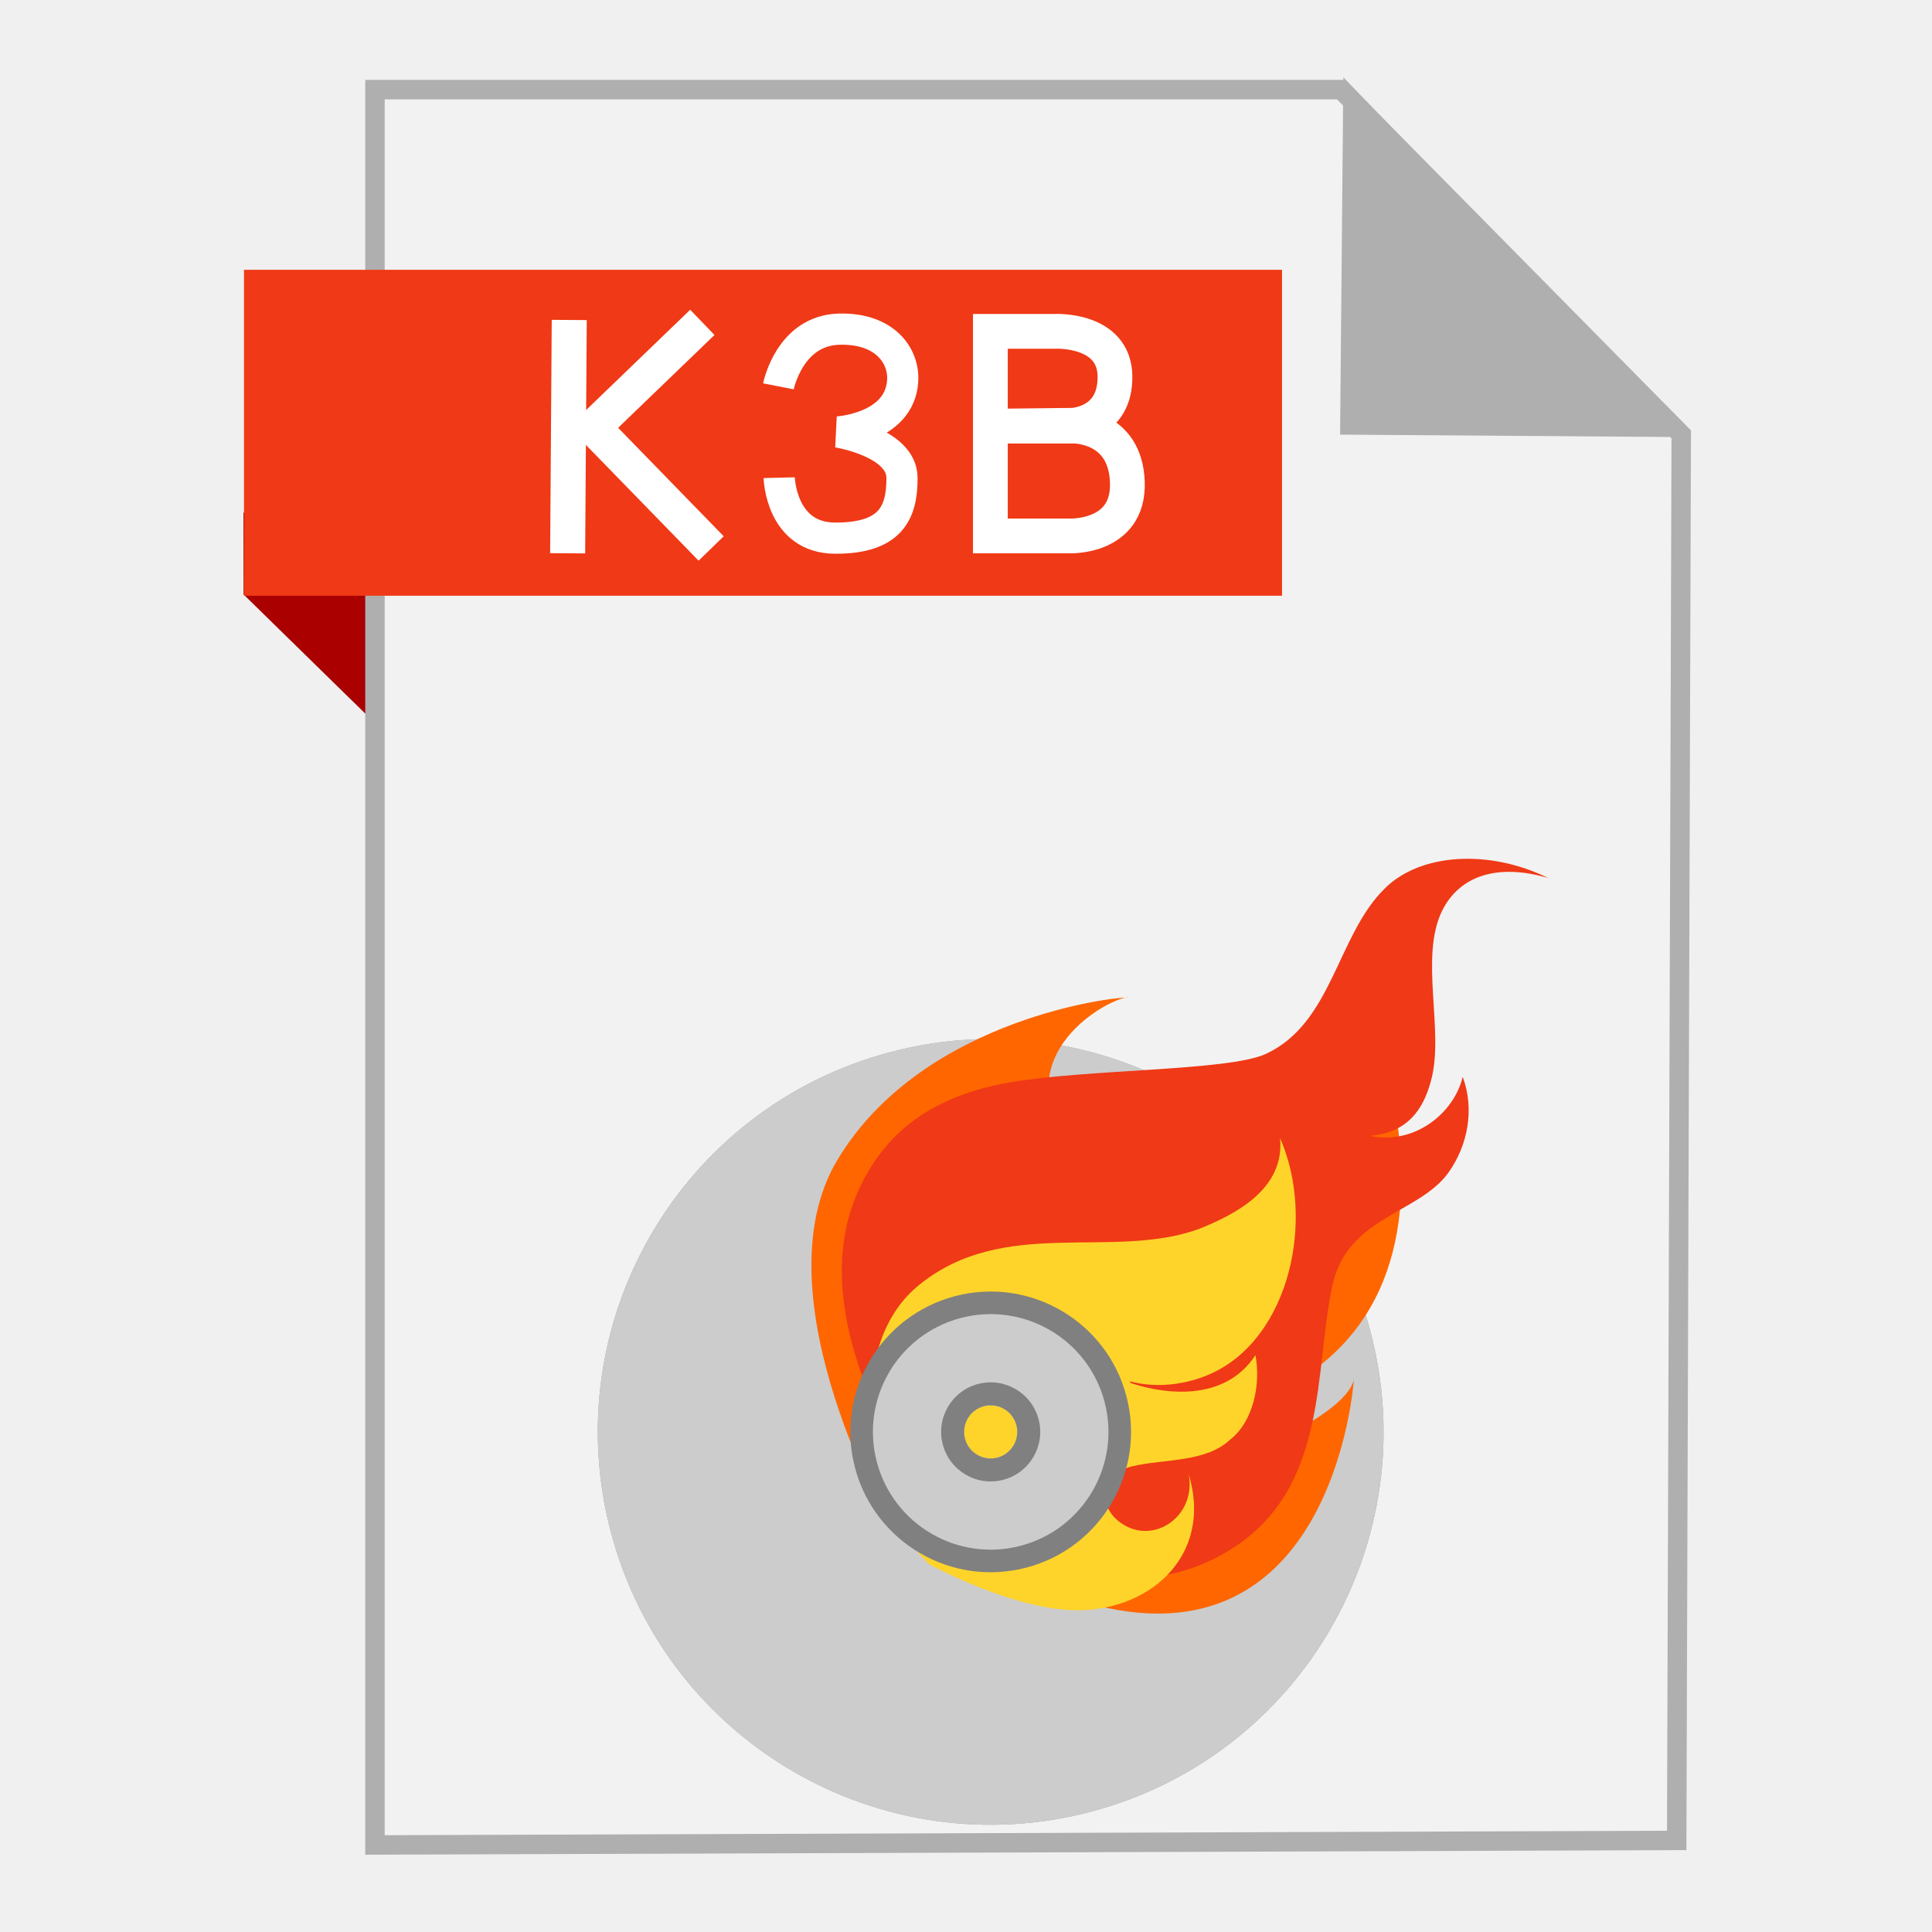
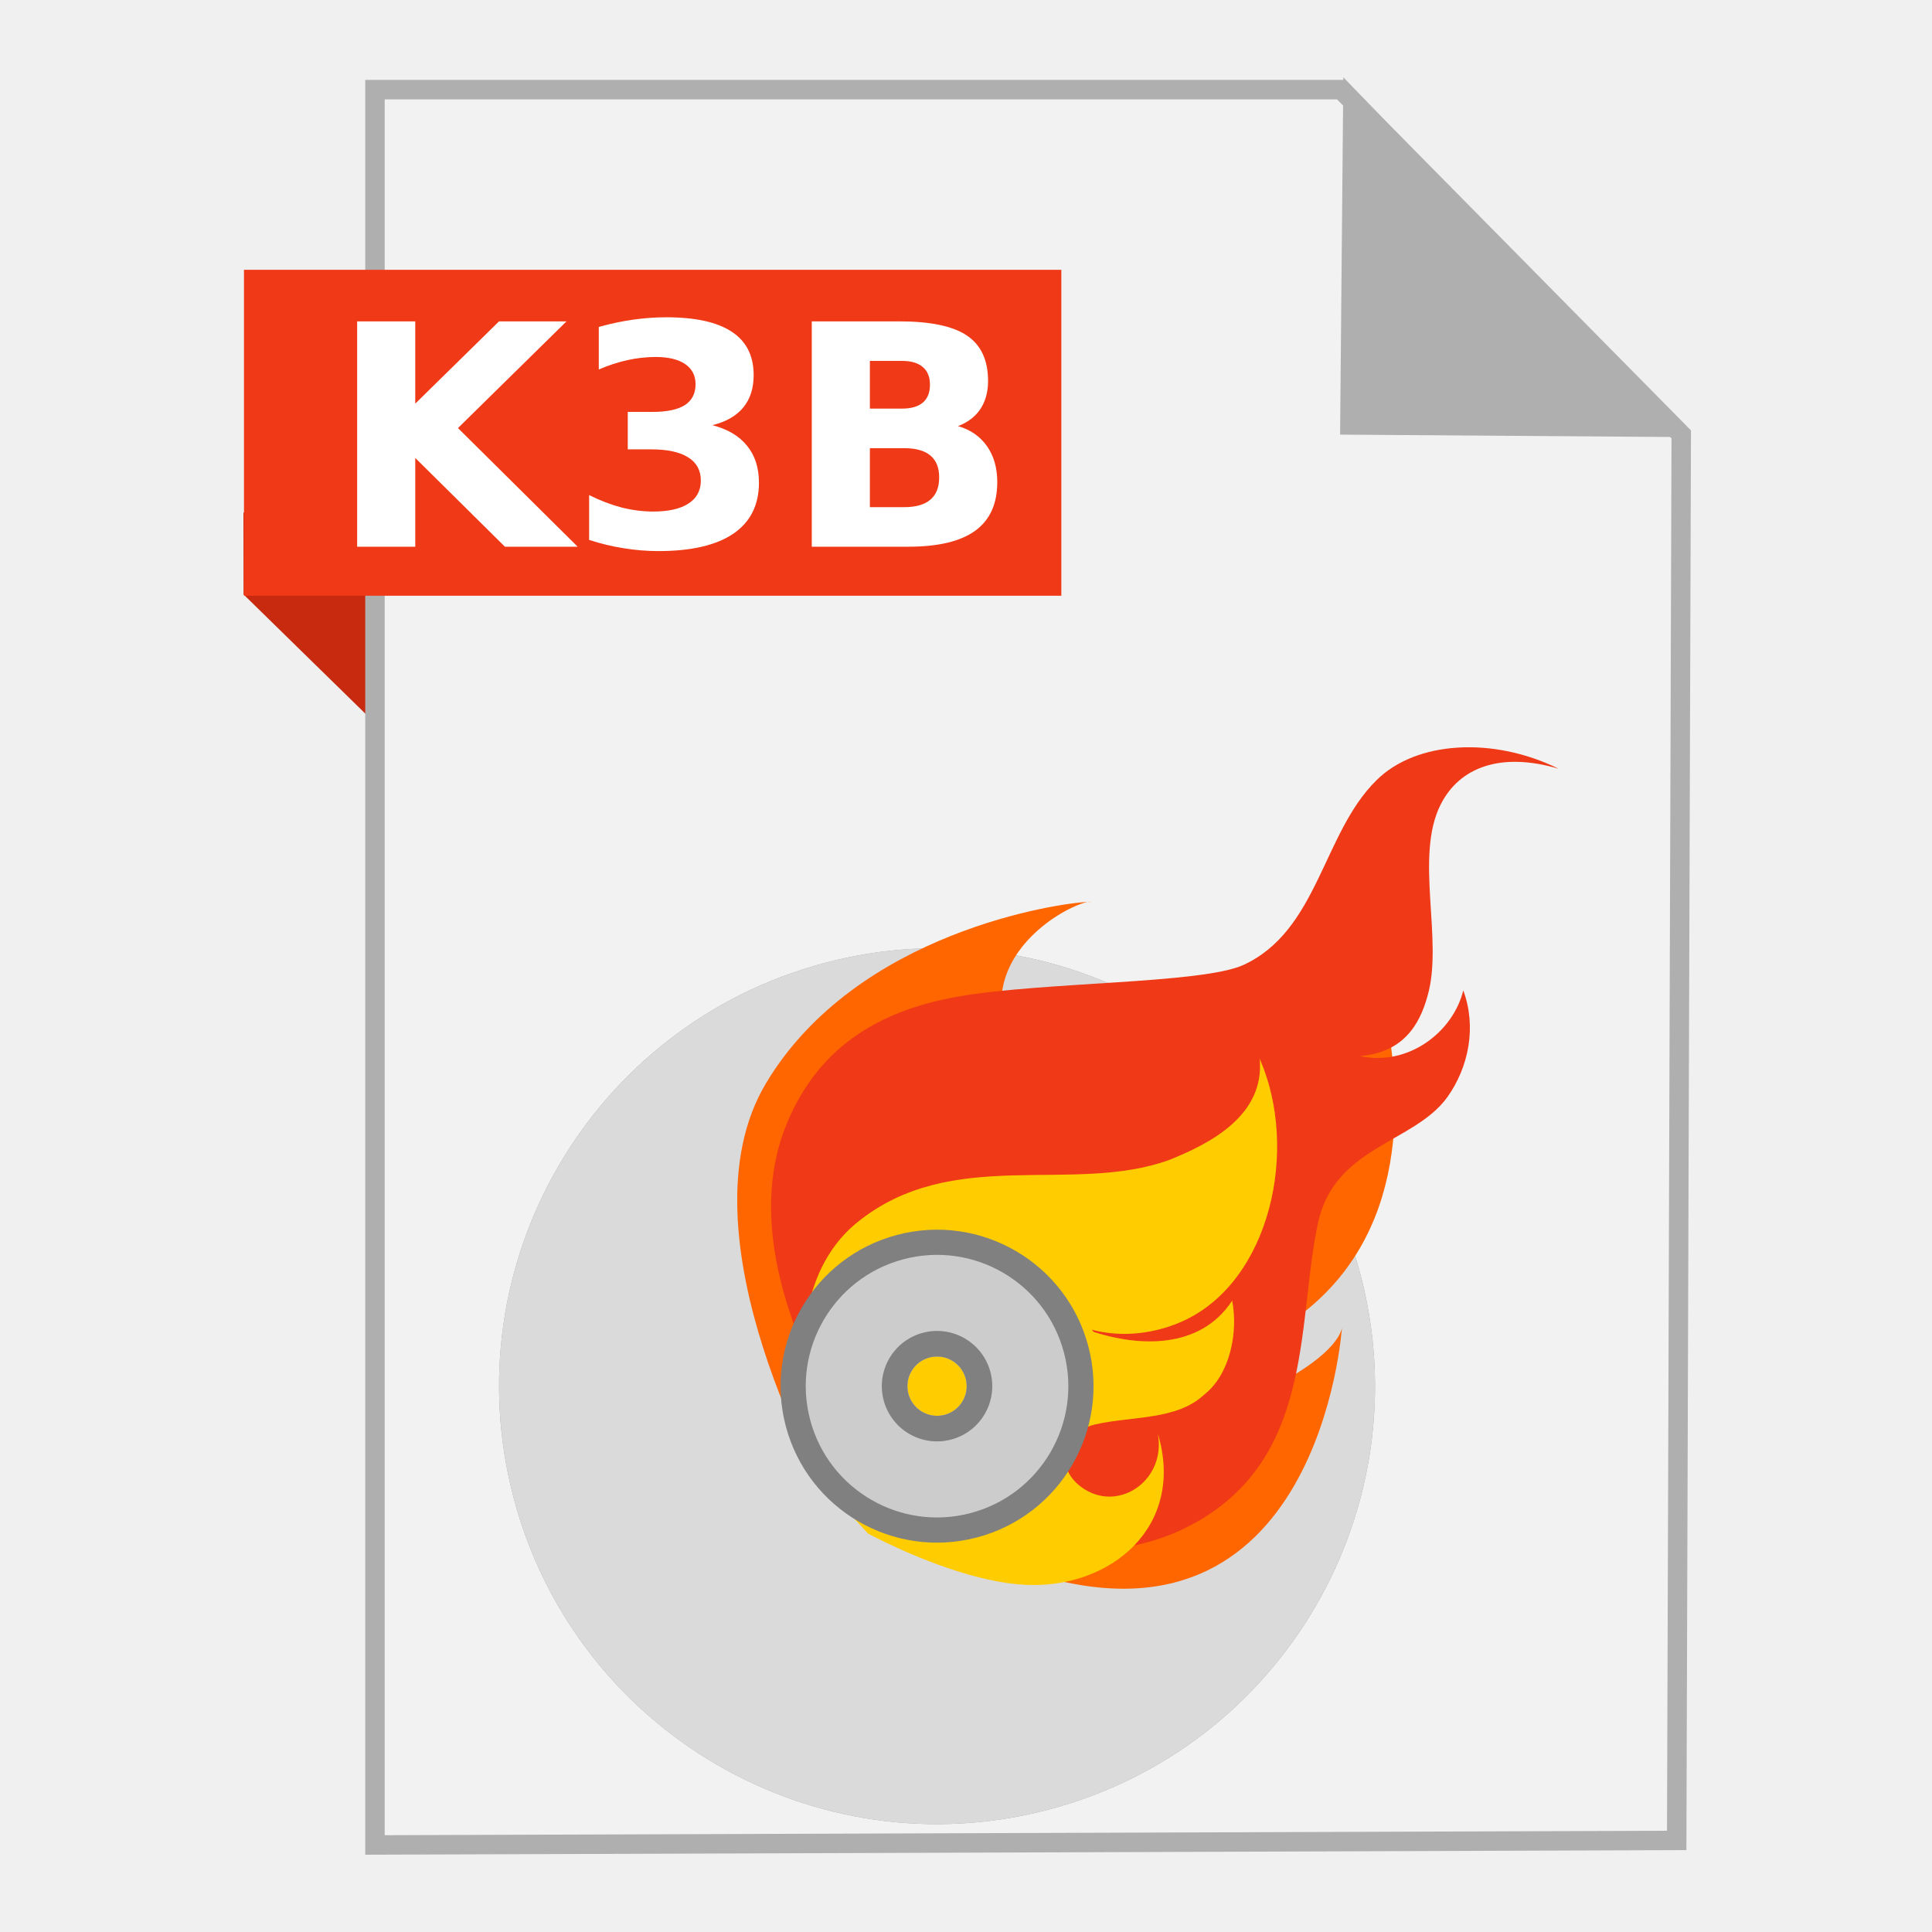
<svg xmlns="http://www.w3.org/2000/svg" xmlns:xlink="http://www.w3.org/1999/xlink" width="500" height="500" id="svg2" version="1.1">
  <defs id="defs4">
-     <linearGradient xlink:href="#linearGradient356" id="linearGradient3215" gradientUnits="userSpaceOnUse" gradientTransform="matrix(0.0722656,0,0,-0.0722656,200.7222,103.2734)" spreadMethod="pad" x1="0" y1="0" x2="1" y2="0" />
    <linearGradient x1="0" y1="0" x2="1" y2="0" gradientUnits="userSpaceOnUse" gradientTransform="matrix(0.0722656,0,0,-0.0722656,200.7222,103.2734)" spreadMethod="pad" id="linearGradient356">
      <stop style="stop-opacity:1;stop-color:#ffce00" offset="0" id="stop358" />
      <stop style="stop-opacity:1;stop-color:#ffb500" offset="0.267" id="stop360" />
      <stop style="stop-opacity:1;stop-color:#ffb500" offset="0.267" id="stop362" />
      <stop style="stop-opacity:1;stop-color:#ff3800" offset="1" id="stop364" />
    </linearGradient>
-     <linearGradient xlink:href="#linearGradient380" id="linearGradient3217" gradientUnits="userSpaceOnUse" gradientTransform="matrix(0.3618164,0,0,-0.3618164,153.6157,194.4492)" spreadMethod="pad" x1="0" y1="0" x2="1" y2="0" />
    <linearGradient x1="0" y1="0" x2="1" y2="0" gradientUnits="userSpaceOnUse" gradientTransform="matrix(0.3618164,0,0,-0.3618164,153.6157,194.4492)" spreadMethod="pad" id="linearGradient380">
      <stop style="stop-opacity:1;stop-color:#ffce00" offset="0" id="stop382" />
      <stop style="stop-opacity:1;stop-color:#ffb500" offset="0.267" id="stop384" />
      <stop style="stop-opacity:1;stop-color:#ffb500" offset="0.267" id="stop386" />
      <stop style="stop-opacity:1;stop-color:#ff3800" offset="1" id="stop388" />
    </linearGradient>
+     <linearGradient xlink:href="#linearGradient356" id="linearGradient3215" gradientUnits="userSpaceOnUse" gradientTransform="matrix(0.0722656,0,0,-0.0722656,200.7222,103.2734)" spreadMethod="pad" x1="0" y1="0" x2="1" y2="0" />
+     <linearGradient xlink:href="#linearGradient380" id="linearGradient3217" gradientUnits="userSpaceOnUse" gradientTransform="matrix(0.3618164,0,0,-0.3618164,153.6157,194.4492)" spreadMethod="pad" x1="0" y1="0" x2="1" y2="0" />
  </defs>
  <g id="layer1" transform="translate(0,-552.3622)">
-     <path style="fill:#aa0000;fill-rule:evenodd;stroke:none;stroke-width:1px;stroke-linecap:butt;stroke-linejoin:miter;stroke-opacity:1" d="M 63.039,706.212 116.261,758.311 114.601,685.269 63,685.024 Z" id="path4230" />
-     <path style="fill:#f2f2f2;fill-rule:evenodd;stroke:#afafaf;stroke-width:5.035;stroke-linecap:butt;stroke-linejoin:miter;stroke-miterlimit:4;stroke-dasharray:none;stroke-opacity:1" d="m 97.041,1029.836 336.888,-1.174 1.174,-363.887 -88.037,-89.211 -250.025,0 z" id="path3364" />
-     <path style="fill:#afafaf;fill-opacity:1;fill-rule:evenodd;stroke:#afafaf;stroke-width:5.035;stroke-linecap:butt;stroke-linejoin:miter;stroke-miterlimit:4;stroke-dasharray:none;stroke-opacity:1" d="m 431.519,662.931 -82.164,-0.587 0.759,-83.804 z" id="path4166" />
-     <rect style="fill:#f03916;fill-opacity:1;stroke:none;stroke-width:5;stroke-miterlimit:4;stroke-dasharray:none;stroke-opacity:1" id="rect4228" width="268.644" height="84.351" x="63.14" y="622.187" />
-     <g id="g4207" transform="matrix(0.8333332,0,0,0.8333332,-386.501,164.3589)">
-       <g transform="matrix(1.571349,-0.4161173,-0.4161173,-1.571349,802.6947,1028.213)" id="g892">
-         <path id="path894" style="fill:#999999;fill-opacity:1;fill-rule:evenodd;stroke:none" d="m 0,0 c -41.446,0 -75.045,33.599 -75.045,75.045 0,41.446 33.599,75.045 75.045,75.045 L 0,80.131 c -2.809,0 -5.086,-2.277 -5.086,-5.086 0,-2.81 2.277,-5.086 5.086,-5.086 L 0,0 Z m 0,150.09 c 41.447,0 75.045,-33.599 75.045,-75.045 C 75.045,33.599 41.447,0 0,0 l 0,69.959 c 2.809,0 5.086,2.276 5.086,5.086 0,2.809 -2.277,5.086 -5.086,5.086 l 0,69.959 z" />
-       </g>
-       <g style="fill:#cccccc" transform="matrix(1.571349,-0.4161173,-0.4161173,-1.571349,802.6947,1028.213)" id="g1694">
-         <path id="path1696" style="fill:#cccccc;fill-opacity:1;fill-rule:evenodd;stroke:none" d="m 0,0 c -41.446,0 -75.045,33.599 -75.045,75.045 0,41.446 33.599,75.045 75.045,75.045 L 0,80.131 c -2.809,0 -5.086,-2.277 -5.086,-5.086 0,-2.81 2.277,-5.086 5.086,-5.086 L 0,0 Z m 0,150.09 c 41.447,0 75.045,-33.599 75.045,-75.045 C 75.045,33.599 41.447,0 0,0 l 0,69.959 c 2.809,0 5.086,2.276 5.086,5.086 0,2.809 -2.277,5.086 -5.086,5.086 l 0,69.959 z" />
-       </g>
-       <g style="fill:#ff6600" id="g296" transform="matrix(1.228107,1.317477,1.317477,-1.228107,368.7717,811.5761)">
-         <g style="fill:#ff6600" id="g298">
-           <g style="fill:#ff6600" id="g304">
-             <g style="fill:#ff6600" id="g306">
-               <path id="path318" style="fill:#ff6600;stroke:none" d="m 170.951,169.403 c -24.114,-0.398 -19.928,20.446 -17.335,24.844 l 0,0 c -2.716,-3.1 -20.979,-29.167 -13.391,-55.46 l 0,0 c 7.589,-26.295 53.473,-36.713 53.473,-36.713 l 0,0 c -9.492,22.923 8.656,34.047 15.926,43.461 l 0,0 c 42.45,55.454 -29.718,79.363 -29.718,79.363 l 0,0 c 18.562,-12.478 25.04,-54.932 -8.955,-55.495" />
+     <g id="g4465">
+       <path id="path4230" d="M 63.039,706.212 116.261,758.311 114.601,685.269 63,685.024 Z" style="fill:#c72a0e;fill-rule:evenodd;stroke:none;stroke-width:1px;stroke-linecap:butt;stroke-linejoin:miter;stroke-opacity:1;fill-opacity:1" />
+       <path id="path3364" d="m 97.041,1029.836 336.888,-1.174 1.174,-363.887 -88.037,-89.211 -250.025,0 z" style="fill:#f2f2f2;fill-rule:evenodd;stroke:#afafaf;stroke-width:5.035;stroke-linecap:butt;stroke-linejoin:miter;stroke-miterlimit:4;stroke-dasharray:none;stroke-opacity:1" />
+       <path id="path4166" d="m 431.519,662.931 -82.164,-0.587 0.759,-83.804 z" style="fill:#afafaf;fill-opacity:1;fill-rule:evenodd;stroke:#afafaf;stroke-width:5.035;stroke-linecap:butt;stroke-linejoin:miter;stroke-miterlimit:4;stroke-dasharray:none;stroke-opacity:1" />
+       <rect y="622.187" x="63.14" height="84.351" width="211.532" id="rect4228" style="fill:#f03916;fill-opacity:1;stroke:none;stroke-width:5;stroke-miterlimit:4;stroke-dasharray:none;stroke-opacity:1" />
+       <g id="g4350">
+         <g id="g892" transform="matrix(1.459781,-0.3865725,-0.3865725,-1.459781,271.5164,1020.65)">
+           <path d="m 0,0 c -41.446,0 -75.045,33.599 -75.045,75.045 0,41.446 33.599,75.045 75.045,75.045 L 0,80.131 c -2.809,0 -5.086,-2.277 -5.086,-5.086 0,-2.81 2.277,-5.086 5.086,-5.086 L 0,0 Z m 0,150.09 c 41.447,0 75.045,-33.599 75.045,-75.045 C 75.045,33.599 41.447,0 0,0 l 0,69.959 c 2.809,0 5.086,2.276 5.086,5.086 0,2.809 -2.277,5.086 -5.086,5.086 l 0,69.959 z" style="fill:#999999;fill-opacity:1;fill-rule:evenodd;stroke:none" id="path894" />
+         </g>
+         <g id="g1694" transform="matrix(1.459781,-0.3865725,-0.3865725,-1.459781,271.5164,1020.65)" style="fill:#dadada;fill-opacity:1">
+           <path d="m 0,0 c -41.446,0 -75.045,33.599 -75.045,75.045 0,41.446 33.599,75.045 75.045,75.045 L 0,80.131 c -2.809,0 -5.086,-2.277 -5.086,-5.086 0,-2.81 2.277,-5.086 5.086,-5.086 L 0,0 Z m 0,150.09 c 41.447,0 75.045,-33.599 75.045,-75.045 C 75.045,33.599 41.447,0 0,0 l 0,69.959 c 2.809,0 5.086,2.276 5.086,5.086 0,2.809 -2.277,5.086 -5.086,5.086 l 0,69.959 z" style="fill:#dadada;fill-opacity:1;fill-rule:evenodd;stroke:none" id="path1696" />
+         </g>
+         <g transform="matrix(1.14091,1.223934,1.223934,-1.14091,-131.5975,819.3952)" id="g296" style="fill:#ff6600">
+           <g id="g298" style="fill:#ff6600">
+             <g id="g304" style="fill:#ff6600">
+               <g id="g306" style="fill:#ff6600">
+                 <path d="m 170.951,169.403 c -24.114,-0.398 -19.928,20.446 -17.335,24.844 l 0,0 c -2.716,-3.1 -20.979,-29.167 -13.391,-55.46 l 0,0 c 7.589,-26.295 53.473,-36.713 53.473,-36.713 l 0,0 c -9.492,22.923 8.656,34.047 15.926,43.461 l 0,0 c 42.45,55.454 -29.718,79.363 -29.718,79.363 l 0,0 c 18.562,-12.478 25.04,-54.932 -8.955,-55.495" style="fill:#ff6600;stroke:none" id="path318" />
+               </g>
            </g>
          </g>
        </g>
-       </g>
-       <g style="fill:#ff6600" id="g320" transform="matrix(1.228107,1.317477,1.317477,-1.228107,368.7717,811.5761)">
-         <g style="fill:#ff6600" id="g322">
-           <g style="fill:#ff6600" id="g328">
-             <g style="fill:#ff6600" id="g330">
-               <path id="path342" style="fill:#ff6600;stroke:none" d="M 213.43,138.141 C 192.517,118.174 199.111,108.052 200.743,103.34 l 0,0 c 0.26,0.492 2.972,2.782 22.258,13.434 l 0,0 c 41.695,22.973 5.668,61.332 5.668,61.332 l 0,0 c 3.761,-5.635 -3.961,-29.224 -15.239,-39.965" />
+         <g transform="matrix(1.14091,1.223934,1.223934,-1.14091,-131.5975,819.3952)" id="g320" style="fill:#ff6600">
+           <g id="g322" style="fill:#ff6600">
+             <g id="g328" style="fill:#ff6600">
+               <g id="g330" style="fill:#ff6600">
+                 <path d="M 213.43,138.141 C 192.517,118.174 199.111,108.052 200.743,103.34 l 0,0 c 0.26,0.492 2.972,2.782 22.258,13.434 l 0,0 c 41.695,22.973 5.668,61.332 5.668,61.332 l 0,0 c 3.761,-5.635 -3.961,-29.224 -15.239,-39.965" style="fill:#ff6600;stroke:none" id="path342" />
+               </g>
            </g>
          </g>
        </g>
-       </g>
-       <g id="g344" transform="matrix(1.228107,1.317477,1.317477,-1.228107,368.7717,811.5761)">
-         <g id="g346">
-           <g id="g352-3">
-             <g id="g354">
-               <path id="path366" style="fill:url(#linearGradient3215);stroke:none" d="m 200.794,103.207 c -0.015,0.043 -0.035,0.087 -0.047,0.133 l 0,0 c -0.076,-0.138 0.047,-0.133 0.047,-0.133" />
+         <g transform="matrix(1.14091,1.223934,1.223934,-1.14091,-131.5975,819.3952)" id="g344">
+           <g id="g346">
+             <g id="g352-3">
+               <g id="g354">
+                 <path d="m 200.794,103.207 c -0.015,0.043 -0.035,0.087 -0.047,0.133 l 0,0 c -0.076,-0.138 0.047,-0.133 0.047,-0.133" style="fill:url(#linearGradient3215);stroke:none" id="path366" />
+               </g>
            </g>
          </g>
        </g>
-       </g>
-       <g id="g368" transform="matrix(1.228107,1.317477,1.317477,-1.228107,368.7717,811.5761)">
-         <g id="g370">
-           <g id="g376">
-             <g id="g378">
-               <path id="path390" style="fill:url(#linearGradient3217);stroke:none" d="m 153.616,194.247 c 0.222,0.256 0.361,0.404 0.361,0.404 l 0,0 c -0.153,-0.094 -0.266,-0.233 -0.361,-0.404" />
+         <g transform="matrix(1.14091,1.223934,1.223934,-1.14091,-131.5975,819.3952)" id="g368">
+           <g id="g370">
+             <g id="g376">
+               <g id="g378">
+                 <path d="m 153.616,194.247 c 0.222,0.256 0.361,0.404 0.361,0.404 l 0,0 c -0.153,-0.094 -0.266,-0.233 -0.361,-0.404" style="fill:url(#linearGradient3217);stroke:none" id="path390" />
+               </g>
            </g>
          </g>
        </g>
-       </g>
-       <g style="fill:#f03916" id="g392" transform="matrix(1.228107,1.317477,1.317477,-1.228107,368.7717,811.5761)">
-         <g style="fill:#f03916" id="g394">
-           <g style="fill:#f03916" id="g400">
-             <g style="fill:#f03916" id="g402">
-               <path id="path412" style="fill:#f03916;stroke:none" d="m 170.337,239.791 c 0.288,-11.639 10.89,-22.466 6.849,-34.572 l 0,0 c -2.312,-6.751 -19.063,-24.214 -26.416,-35.446 l 0,0 c -7.476,-11.419 -8.667,-21.944 -3.898,-32.65 l 0,0 c 6.066,-13.62 21.876,-22.001 41.804,-26.193 l 0,0 11.118,0 c 12.708,3.495 32.035,12.111 35.812,31.779 l 0,0 c 3.753,19.556 -12.799,31.447 -21.373,43.808 l 0,0 c -6.914,9.972 1.156,19.284 -0.577,27.898 l 0,0 c -1.155,5.587 -4.837,10.709 -10.396,13.039 l 0,0 c 3.609,-5.473 2.888,-14.203 -3.466,-18.627 l 0,0 c 4.044,5.121 2.908,9.837 0.309,14.027 l 0,0 c -4.62,7.682 -17.059,13.096 -20.235,21.593 l 0,0 c -2.288,6.119 0.378,12.455 8.374,17.169 l 0,0 c -10.591,-4.014 -18.193,-13.211 -17.905,-21.825" />
+         <g transform="matrix(1.14091,1.223934,1.223934,-1.14091,-131.5975,819.3952)" id="g392" style="fill:#f03916;fill-opacity:1">
+           <g id="g394" style="fill:#f03916;fill-opacity:1">
+             <g id="g400" style="fill:#f03916;fill-opacity:1">
+               <g id="g402" style="fill:#f03916;fill-opacity:1">
+                 <path d="m 170.337,239.791 c 0.288,-11.639 10.89,-22.466 6.849,-34.572 l 0,0 c -2.312,-6.751 -19.063,-24.214 -26.416,-35.446 l 0,0 c -7.476,-11.419 -8.667,-21.944 -3.898,-32.65 l 0,0 c 6.066,-13.62 21.876,-22.001 41.804,-26.193 l 0,0 11.118,0 c 12.708,3.495 32.035,12.111 35.812,31.779 l 0,0 c 3.753,19.556 -12.799,31.447 -21.373,43.808 l 0,0 c -6.914,9.972 1.156,19.284 -0.577,27.898 l 0,0 c -1.155,5.587 -4.837,10.709 -10.396,13.039 l 0,0 c 3.609,-5.473 2.888,-14.203 -3.466,-18.627 l 0,0 c 4.044,5.121 2.908,9.837 0.309,14.027 l 0,0 c -4.62,7.682 -17.059,13.096 -20.235,21.593 l 0,0 c -2.288,6.119 0.378,12.455 8.374,17.169 l 0,0 c -10.591,-4.014 -18.193,-13.211 -17.905,-21.825" style="fill:#f03916;fill-opacity:1;stroke:none" id="path412" />
+               </g>
            </g>
          </g>
        </g>
-       </g>
-       <g style="fill:#ffd42a" id="g414" transform="matrix(1.228107,1.317477,1.317477,-1.228107,368.7717,811.5761)">
-         <g style="fill:#ffd42a" id="g416">
-           <g style="fill:#ffd42a" id="g422">
-             <g style="fill:#ffd42a" id="g424">
-               <path id="path436" style="fill:#ffd42a;stroke:none" d="m 191.441,176.322 c -6.236,-14.697 -24.593,-23.021 -25.85,-41.975 l 0,0 c -1.015,-15.266 16.131,-28.117 30.957,-31.515 l 0,0 5.449,0 c 8.394,2.992 17.175,7.388 22.288,12.336 l 0,0 c 9.598,9.284 10.305,24.403 -3.096,30.984 l 0,0 c 6.075,-3.867 4.908,-12.493 -1.431,-14.159 l 0,0 c -5.766,-1.514 -8.646,3.718 -6.246,7.971 l 0,0 c 2.879,5.028 8.158,9.669 8.158,15.47 l 0,0 c 0.48,5.03 -3.359,10.444 -7.678,13.152 l 0,0 c 2.185,-8.895 -4.797,-15.47 -11.036,-18.953 l 0,0 -0.48,0 c 4.32,2.708 7.24,7.043 8.636,11.217 l 0,0 c 4.73,14.123 -7.197,31.331 -21.591,36.359 l 0,0 c 7.027,-5.405 4.319,-14.7 1.92,-20.887" />
+         <g transform="matrix(1.14091,1.223934,1.223934,-1.14091,-131.5975,819.3952)" id="g414" style="fill:#ffcc00;fill-opacity:1">
+           <g id="g416" style="fill:#ffcc00;fill-opacity:1">
+             <g id="g422" style="fill:#ffcc00;fill-opacity:1">
+               <g id="g424" style="fill:#ffcc00;fill-opacity:1">
+                 <path d="m 191.441,176.322 c -6.236,-14.697 -24.593,-23.021 -25.85,-41.975 l 0,0 c -1.015,-15.266 16.131,-28.117 30.957,-31.515 l 0,0 5.449,0 c 8.394,2.992 17.175,7.388 22.288,12.336 l 0,0 c 9.598,9.284 10.305,24.403 -3.096,30.984 l 0,0 c 6.075,-3.867 4.908,-12.493 -1.431,-14.159 l 0,0 c -5.766,-1.514 -8.646,3.718 -6.246,7.971 l 0,0 c 2.879,5.028 8.158,9.669 8.158,15.47 l 0,0 c 0.48,5.03 -3.359,10.444 -7.678,13.152 l 0,0 c 2.185,-8.895 -4.797,-15.47 -11.036,-18.953 l 0,0 -0.48,0 c 4.32,2.708 7.24,7.043 8.636,11.217 l 0,0 c 4.73,14.123 -7.197,31.331 -21.591,36.359 l 0,0 c 7.027,-5.405 4.319,-14.7 1.92,-20.887" style="fill:#ffcc00;fill-opacity:1;stroke:none" id="path436" />
+               </g>
            </g>
          </g>
        </g>
+         <g id="g2418" transform="matrix(1.459781,-0.3865725,-0.3865725,-1.459781,252.871,950.2414)" style="fill:#808080">
+           <path d="m 0,0 c -14.808,0 -26.812,12.005 -26.812,26.813 0,14.808 12.004,26.812 26.812,26.812 L 0,31.898 c -2.809,0 -5.086,-2.277 -5.086,-5.085 0,-2.81 2.277,-5.086 5.086,-5.086 L 0,0 Z m 0,53.625 c 14.808,0 26.813,-12.004 26.813,-26.812 C 26.813,12.005 14.808,0 0,0 l 0,21.727 c 2.809,0 5.086,2.276 5.086,5.086 0,2.808 -2.277,5.085 -5.086,5.085 l 0,21.727 z" style="fill:#808080;fill-opacity:1;fill-rule:evenodd;stroke:none" id="path2420" />
+         </g>
+         <g id="g2422" transform="matrix(1.459781,-0.3865725,-0.3865725,-1.459781,251.2032,943.9433)" style="fill:#cccccc">
+           <path d="m 0,0 c -12.425,0 -22.498,10.073 -22.498,22.498 0,12.426 10.073,22.498 22.498,22.498 L 0,27.584 c -2.809,0 -5.086,-2.277 -5.086,-5.086 0,-2.81 2.277,-5.086 5.086,-5.086 L 0,0 Z m 0,44.996 c 12.425,0 22.498,-10.072 22.498,-22.498 C 22.498,10.073 12.425,0 0,0 l 0,17.412 c 2.809,0 5.086,2.276 5.086,5.086 0,2.809 -2.277,5.086 -5.086,5.086 l 0,17.412 z" style="fill:#cccccc;fill-opacity:1;fill-rule:evenodd;stroke:none" id="path2424" />
+         </g>
+         <g id="g2426" transform="matrix(1.459781,-0.3865725,-0.3865725,-1.459781,246.1645,924.9162)" style="fill:#808080">
+           <path d="m 0,0 c -5.227,0 -9.464,4.237 -9.464,9.464 0,5.226 4.237,9.464 9.464,9.464 L 0,14.55 c -2.809,0 -5.086,-2.278 -5.086,-5.086 0,-2.81 2.277,-5.086 5.086,-5.086 L 0,0 Z m 0,18.928 c 5.227,0 9.464,-4.238 9.464,-9.464 C 9.464,4.237 5.227,0 0,0 l 0,4.378 c 2.809,0 5.086,2.276 5.086,5.086 0,2.808 -2.277,5.086 -5.086,5.086 l 0,4.378 z" style="fill:#808080;fill-opacity:1;fill-rule:evenodd;stroke:none" id="path2428" />
+         </g>
      </g>
-       <g style="fill:#808080" transform="matrix(1.571349,-0.4161173,-0.4161173,-1.571349,782.6243,952.4226)" id="g2418">
-         <path id="path2420" style="fill:#808080;fill-opacity:1;fill-rule:evenodd;stroke:none" d="m 0,0 c -14.808,0 -26.812,12.005 -26.812,26.813 0,14.808 12.004,26.812 26.812,26.812 L 0,31.898 c -2.809,0 -5.086,-2.277 -5.086,-5.085 0,-2.81 2.277,-5.086 5.086,-5.086 L 0,0 Z m 0,53.625 c 14.808,0 26.813,-12.004 26.813,-26.812 C 26.813,12.005 14.808,0 0,0 l 0,21.727 c 2.809,0 5.086,2.276 5.086,5.086 0,2.808 -2.277,5.085 -5.086,5.085 l 0,21.727 z" />
-       </g>
-       <g style="fill:#cccccc" transform="matrix(1.571349,-0.4161173,-0.4161173,-1.571349,780.829,945.6431)" id="g2422">
-         <path id="path2424" style="fill:#cccccc;fill-opacity:1;fill-rule:evenodd;stroke:none" d="m 0,0 c -12.425,0 -22.498,10.073 -22.498,22.498 0,12.426 10.073,22.498 22.498,22.498 L 0,27.584 c -2.809,0 -5.086,-2.277 -5.086,-5.086 0,-2.81 2.277,-5.086 5.086,-5.086 L 0,0 Z m 0,44.996 c 12.425,0 22.498,-10.072 22.498,-22.498 C 22.498,10.073 12.425,0 0,0 l 0,17.412 c 2.809,0 5.086,2.276 5.086,5.086 0,2.809 -2.277,5.086 -5.086,5.086 l 0,17.412 z" />
-       </g>
-       <g style="fill:#808080" transform="matrix(1.571349,-0.4161173,-0.4161173,-1.571349,775.4053,925.1619)" id="g2426">
-         <path id="path2428" style="fill:#808080;fill-opacity:1;fill-rule:evenodd;stroke:none" d="m 0,0 c -5.227,0 -9.464,4.237 -9.464,9.464 0,5.226 4.237,9.464 9.464,9.464 L 0,14.55 c -2.809,0 -5.086,-2.278 -5.086,-5.086 0,-2.81 2.277,-5.086 5.086,-5.086 L 0,0 Z m 0,18.928 c 5.227,0 9.464,-4.238 9.464,-9.464 C 9.464,4.237 5.227,0 0,0 l 0,4.378 c 2.809,0 5.086,2.276 5.086,5.086 0,2.808 -2.277,5.086 -5.086,5.086 l 0,4.378 z" />
+       <g id="flowRoot4295" style="font-style:normal;font-weight:normal;font-size:40px;line-height:125%;font-family:sans-serif;letter-spacing:0px;word-spacing:0px;fill:#ffffff;fill-opacity:1;stroke:none;stroke-width:1px;stroke-linecap:butt;stroke-linejoin:miter;stroke-opacity:1" transform="translate(-15.15229,536.0443)">
+         <path id="path4304" style="font-style:normal;font-variant:normal;font-weight:bold;font-stretch:normal;font-size:80px;font-family:sans-serif;-inkscape-font-specification:'sans-serif Bold';fill:#ffffff" d="m 107.582,99.486 15.039,0 0,21.289 21.68,-21.289 17.461,0 -28.086,27.617 30.977,30.703 -18.828,0 -23.203,-22.969 0,22.969 -15.039,0 0,-58.32 z" />
+         <path id="path4306" style="font-style:normal;font-variant:normal;font-weight:bold;font-stretch:normal;font-size:80px;font-family:sans-serif;-inkscape-font-specification:'sans-serif Bold';fill:#ffffff" d="m 199.535,126.361 q 5.898,1.523 8.945,5.312 3.086,3.75 3.086,9.57 0,8.672 -6.641,13.203 -6.641,4.492 -19.375,4.492 -4.492,0 -9.023,-0.742 -4.492,-0.703 -8.906,-2.148 l 0,-11.602 q 4.219,2.109 8.359,3.203 4.18,1.055 8.203,1.055 5.977,0 9.141,-2.07 3.203,-2.07 3.203,-5.938 0,-3.984 -3.281,-6.016 -3.242,-2.07 -9.609,-2.07 l -6.016,0 0,-9.688 6.328,0 q 5.664,0 8.438,-1.758 2.773,-1.797 2.773,-5.43 0,-3.359 -2.695,-5.195 -2.695,-1.836 -7.617,-1.836 -3.633,0 -7.344,0.82 -3.711,0.82 -7.383,2.422 l 0,-11.016 q 4.453,-1.25 8.828,-1.875 4.375,-0.625 8.594,-0.625 11.367,0 16.992,3.75 5.664,3.711 5.664,11.211 0,5.117 -2.695,8.398 -2.695,3.242 -7.969,4.57 z" />
+         <path id="path4308" style="font-style:normal;font-variant:normal;font-weight:bold;font-stretch:normal;font-size:80px;font-family:sans-serif;-inkscape-font-specification:'sans-serif Bold';fill:#ffffff" d="m 248.598,122.064 q 3.555,0 5.391,-1.562 1.836,-1.562 1.836,-4.609 0,-3.008 -1.836,-4.57 -1.836,-1.602 -5.391,-1.602 l -8.32,0 0,12.344 8.32,0 z m 0.508,25.508 q 4.531,0 6.797,-1.914 2.305,-1.914 2.305,-5.781 0,-3.789 -2.266,-5.664 -2.266,-1.914 -6.836,-1.914 l -8.828,0 0,15.273 8.828,0 z m 13.984,-20.977 q 4.844,1.406 7.5,5.195 2.656,3.789 2.656,9.297 0,8.438 -5.703,12.578 -5.703,4.141 -17.344,4.141 l -24.961,0 0,-58.32 22.578,0 q 12.148,0 17.578,3.672 5.469,3.672 5.469,11.758 0,4.258 -1.992,7.266 -1.992,2.969 -5.781,4.414 z" />
      </g>
    </g>
-     <g id="g4269" transform="matrix(1.007092,0,0,1.007092,-885.0179,-5.287387)">
-       <path id="path4261" d="m 1024.657,695.906 0.412,-59.959" style="fill:none;fill-rule:evenodd;stroke:#ffffff;stroke-width:9;stroke-linecap:butt;stroke-linejoin:miter;stroke-miterlimit:4;stroke-dasharray:none;stroke-opacity:1" />
-       <path id="path4263" d="m 1059.272,636.565 -28.022,26.992 30.288,31.113" style="fill:none;fill-rule:evenodd;stroke:#ffffff;stroke-width:9;stroke-linecap:butt;stroke-linejoin:round;stroke-miterlimit:4;stroke-dasharray:none;stroke-opacity:1" />
-     </g>
-     <path style="fill:none;fill-rule:evenodd;stroke:#ffffff;stroke-width:8.07;stroke-linecap:butt;stroke-linejoin:miter;stroke-miterlimit:4;stroke-dasharray:none;stroke-opacity:1" d="m 201.456,652.348 c 0,0 2.828,-14.504 15.79,-14.804 11.837,-0.274 16.78,6.947 16.364,13.415 -0.789,12.274 -16.828,13.204 -16.828,13.204 0,0 16.612,2.625 16.654,11.857 0.042,9.232 -3.094,15.625 -17.244,15.618 -14.15,-0.007 -14.538,-15.65 -14.538,-15.65" id="path3345-5-9" />
-     <path style="fill:none;fill-rule:evenodd;stroke:#ffffff;stroke-width:9;stroke-linecap:butt;stroke-linejoin:miter;stroke-miterlimit:4;stroke-dasharray:none;stroke-opacity:1" d="m 256.307,638.111 0,52.953 20.192,10e-6 c 0,0 15.791,0.825 15.26,-13.953 -0.531,-14.778 -14.023,-14.481 -14.023,-14.481 l -18.132,0 17.926,-0.206 c 0,0 11.154,-0.296 11.023,-12.672 -0.131,-12.376 -15.453,-11.641 -15.453,-11.641 z" id="path4224" />
  </g>
</svg>
